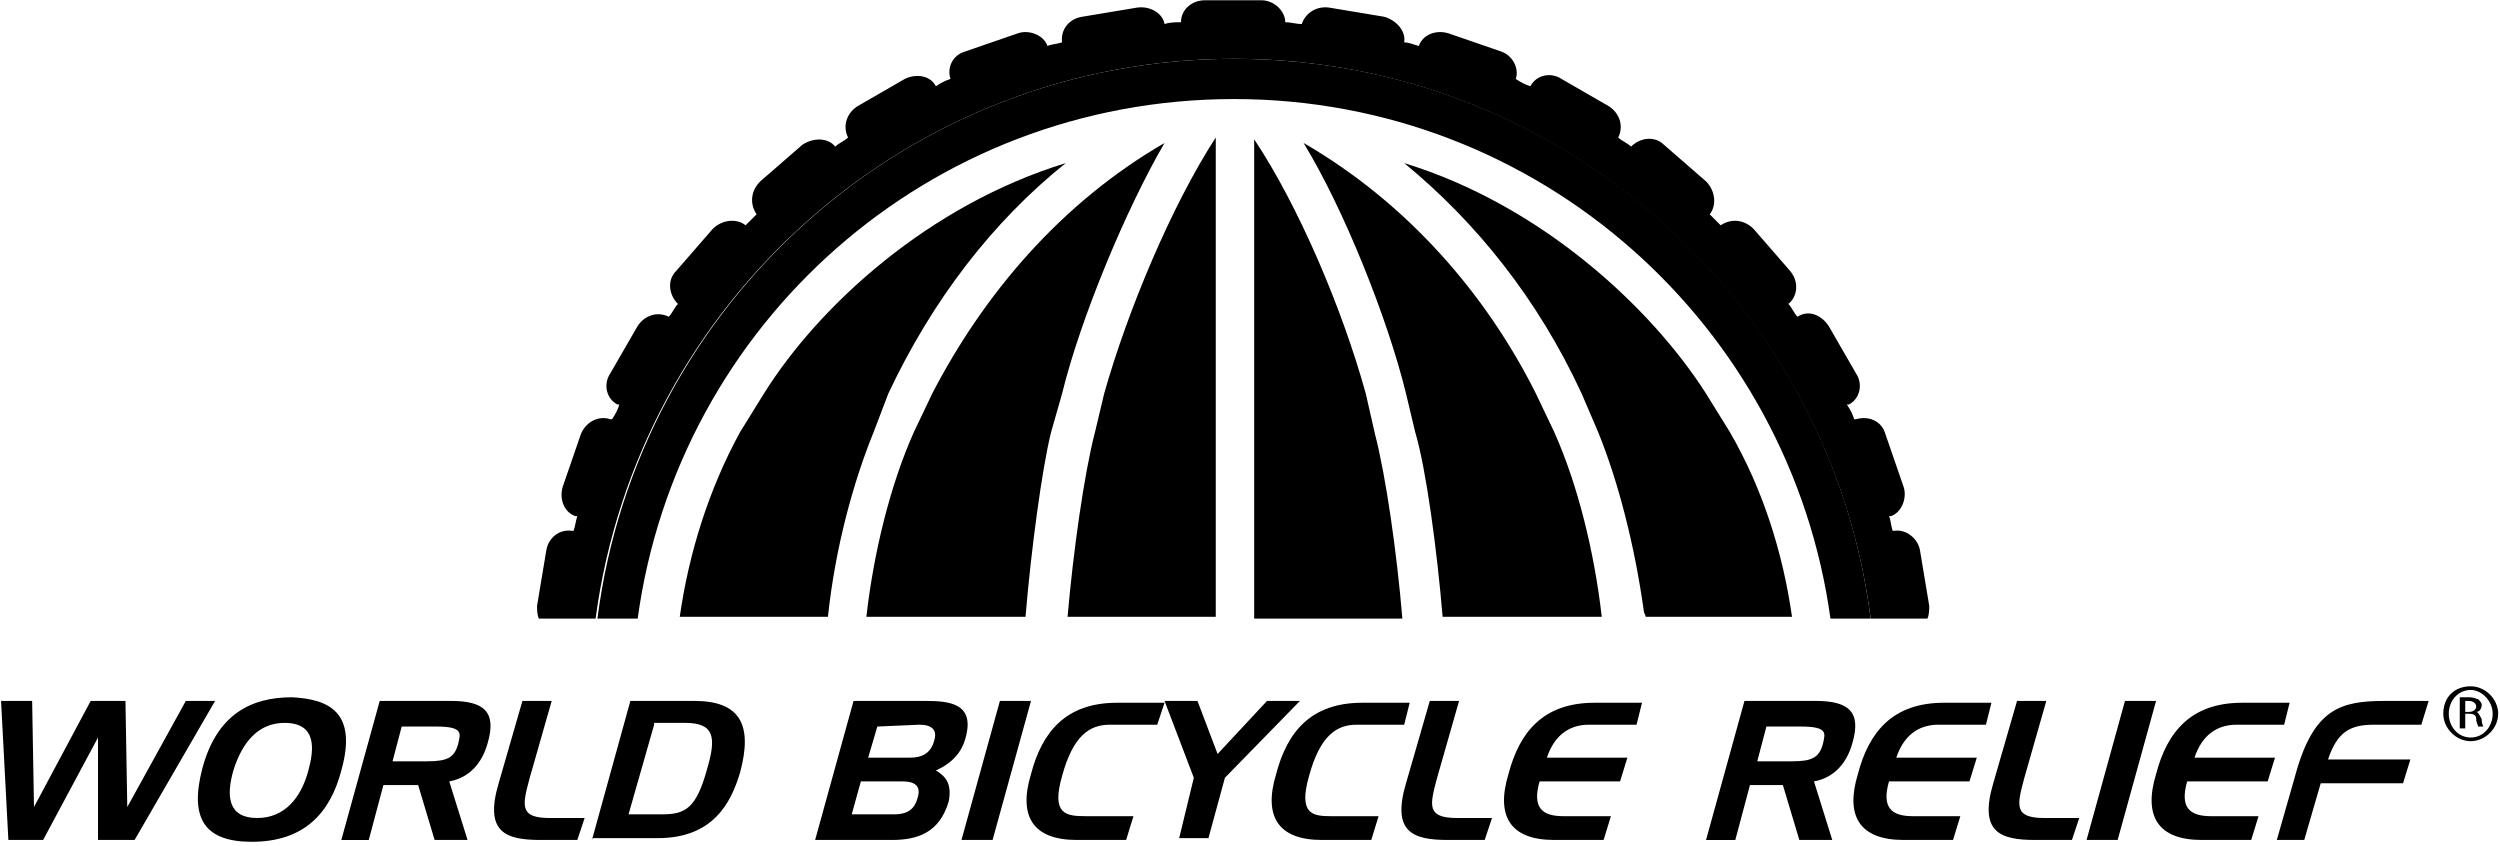
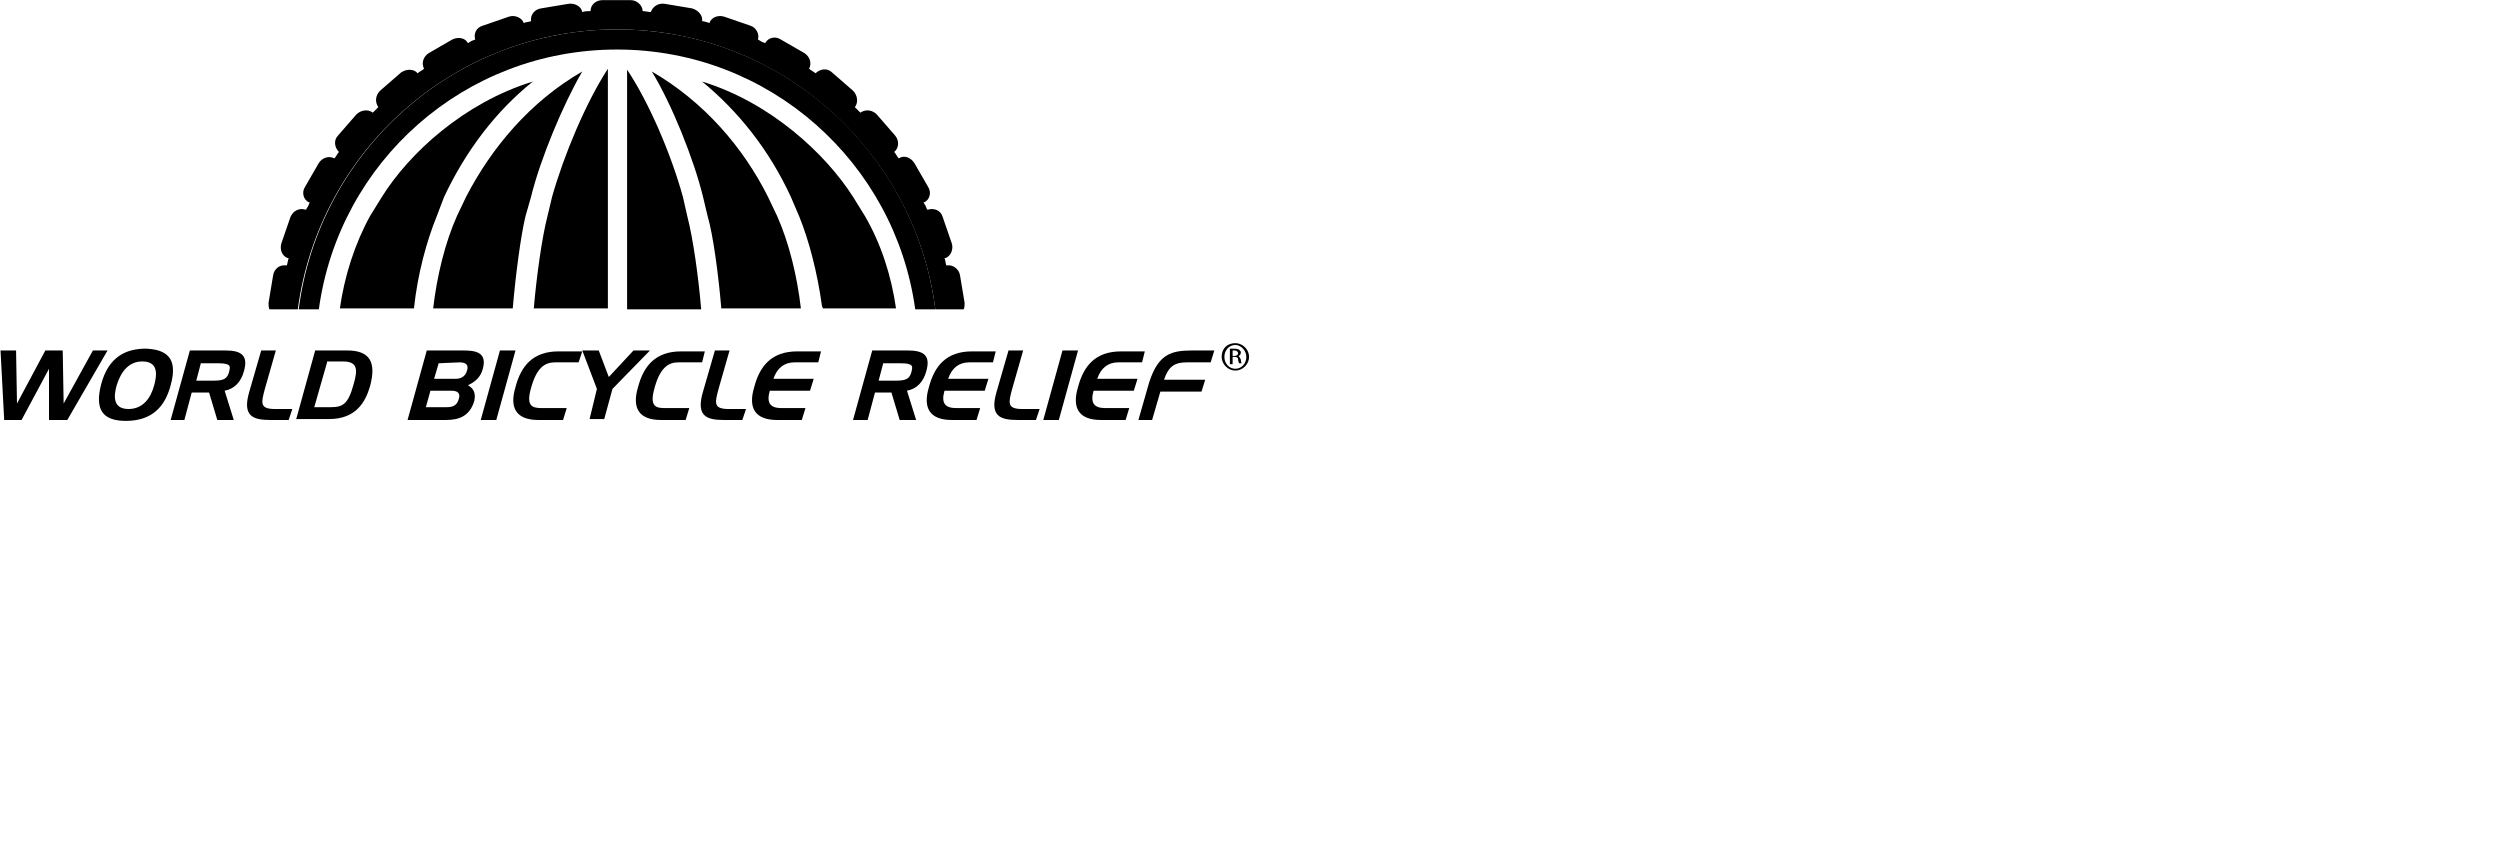
- <svg xmlns="http://www.w3.org/2000/svg" width="399" height="135" viewBox="0 0 399 135">
-   <g transform="translate(-1 -2)" fill="none" fill-rule="evenodd">
+ <svg xmlns="http://www.w3.org/2000/svg" width="100%" height="100%" style="Background-color:rgba(213, 0, 31, 1); transform: scale(0.5);" viewBox="0 0 399 135">
+   <g transform="translate(-1 -2)" fill="none" fill-rule="none">
    <path d="M119.124 71.24l3.796-6.13c8.759-13.723 26.277-30.074 48.175-36.789-11.387 9.343-21.314 21.606-28.321 36.788l-2.628 6.132c-3.212 8.175-6.131 18.686-7.3 29.489h6.424c1.168-10.22 3.796-21.022 7.591-29.49l2.92-6.13c7.883-15.767 20.438-30.365 37.08-40-6.423 10.51-13.43 28.029-16.35 40l-1.46 6.13c-1.46 5.84-3.504 18.979-4.087 29.49h6.423c.876-10.511 2.628-22.774 4.38-29.49l1.46-6.13c3.795-13.723 10.802-30.074 17.81-40.584v76.496h6.423V24.526c7.007 10.51 14.014 26.86 17.81 40.583l1.46 6.132c1.752 6.715 3.504 19.27 4.38 29.489h6.423c-.876-10.511-2.628-23.65-4.38-29.49l-1.46-6.13c-2.92-11.971-9.927-29.49-16.35-40 16.642 9.635 28.905 24.233 37.08 40l2.92 6.13c3.796 8.468 6.423 19.27 7.591 29.49h6.716c0-.292-.292-.584-.292-.876-1.168-10.51-4.088-20.73-7.3-28.613l-2.627-6.132c-7.008-14.89-16.643-27.445-28.322-36.788 21.898 6.715 39.417 22.774 48.176 36.788l3.795 6.132c4.964 9.051 8.175 19.27 9.927 29.489h6.424c-6.424-47.007-46.424-82.92-95.183-82.92-48.759 0-88.759 36.205-95.182 82.92h6.423c1.168-10.22 4.672-20.438 9.635-29.49z" />
    <path d="M197.956 11.387c52.263 0 95.183 39.124 101.606 89.343h9.051c.292-.584.292-1.46.292-2.044l-1.46-8.759c-.292-2.044-2.336-3.504-4.087-3.212h-.292c-.292-.876-.292-1.751-.584-2.335h.292c1.752-.584 2.627-2.92 2.044-4.672l-2.92-8.467c-.584-2.044-2.628-2.92-4.672-2.336h-.292c-.292-.876-.584-1.46-1.168-2.336h.292c1.752-.876 2.336-3.211 1.168-4.963l-4.38-7.591c-1.167-1.752-3.211-2.628-4.963-1.46-.584-.584-.876-1.46-1.46-2.044 1.46-1.168 1.752-3.504.292-5.256l-5.84-6.715c-1.459-1.46-3.503-1.752-5.255-.584l-1.751-1.752c1.167-1.46.876-3.795-.584-5.255l-6.716-5.84c-1.46-1.46-3.795-1.167-5.255.292-.584-.583-1.46-.875-2.044-1.46.876-1.751.292-3.795-1.46-4.963l-7.591-4.38c-1.752-1.167-4.088-.583-4.964 1.168-.875-.292-1.46-.584-2.335-1.167.584-1.752-.584-3.796-2.336-4.38l-8.467-2.92c-2.044-.584-4.088.292-4.672 2.044-.876-.292-1.752-.584-2.336-.584.292-1.752-1.167-3.504-3.211-4.087l-8.76-1.46c-2.043-.292-3.795.876-4.379 2.627-.876 0-1.752-.292-2.628-.292 0-1.751-1.751-3.503-3.795-3.503h-9.051c-2.044 0-3.796 1.46-3.796 3.503-.876 0-1.752 0-2.628.292-.292-1.751-2.335-2.92-4.38-2.627l-8.758 1.46c-2.044.292-3.504 2.043-3.212 4.087-.876.292-1.752.292-2.336.584-.584-1.752-2.92-2.628-4.671-2.044l-8.468 2.92c-2.043.584-2.92 2.628-2.335 4.38-.876.292-1.46.583-2.336 1.167-.876-1.751-3.212-2.043-4.964-1.167l-7.59 4.38c-1.753 1.167-2.337 3.21-1.46 4.963-.585.584-1.46.876-2.044 1.46-1.168-1.46-3.504-1.46-5.256-.293l-6.715 5.84c-1.46 1.46-1.752 3.504-.584 5.255L120 37.956c-1.46-1.168-3.796-.876-5.255.584l-5.84 6.715c-1.46 1.46-1.168 3.796.292 5.256-.584.584-.876 1.46-1.46 2.044-1.752-.876-3.795-.292-4.963 1.46l-4.38 7.59c-1.168 1.753-.584 4.088 1.168 4.964h.292c-.292.876-.584 1.46-1.168 2.336h-.292c-1.752-.584-3.795.292-4.671 2.336l-2.92 8.467c-.584 2.044.292 4.088 2.044 4.672h.292c-.292.875-.292 1.46-.584 2.335h-.292c-2.044-.292-3.796 1.168-4.088 3.212l-1.46 8.76c0 .583 0 1.459.292 2.043h9.051c6.716-50.511 49.927-89.343 101.898-89.343z" fill="#000" fill-rule="nonzero" />
    <path d="M197.956 11.387c-52.263 0-95.182 39.124-101.606 89.343h6.424c6.423-47.007 46.423-82.92 95.182-82.92 48.76 0 88.76 36.205 95.183 82.92h6.423c-6.423-50.511-49.343-89.343-101.606-89.343z" fill="#000" fill-rule="nonzero" />
    <path d="M177.226 64.818l-1.46 6.13c-1.751 6.716-3.503 19.271-4.38 29.49h23.65V23.942c-7.007 10.803-14.014 27.445-17.81 40.876zm41.752 0c-3.796-13.723-10.803-30.073-17.81-40.584v76.496h23.65c-.876-10.511-2.628-22.774-4.38-29.49l-1.46-6.422zm27.153 0c-7.883-15.767-20.438-30.365-37.08-40 6.423 10.51 13.43 28.029 16.35 40l1.46 6.13c1.752 5.84 3.504 18.979 4.38 29.49h25.401c-1.168-10.219-3.795-21.022-7.59-29.49l-2.92-6.13z" fill="#000" fill-rule="nonzero" />
    <path d="M273.285 64.818c-8.76-13.723-26.278-30.073-48.176-36.789 11.387 9.343 21.314 21.606 28.322 36.789l2.627 6.13c3.212 7.884 5.84 18.103 7.3 28.614 0 .292.292.584.292.876h23.357c-1.46-10.219-4.671-20.438-9.927-29.49l-3.795-6.13zm-102.774 0c2.92-11.971 10.219-29.49 16.35-40-16.642 9.635-28.905 24.233-37.08 40l-2.92 6.13c-3.795 8.468-6.423 19.271-7.59 29.49h25.4c.876-10.511 2.628-23.65 4.088-29.49l1.752-6.13z" fill="#000" fill-rule="nonzero" />
    <path d="M142.774 64.818c7.007-14.891 16.642-27.446 28.32-36.789-21.897 6.716-39.415 22.774-48.174 36.789l-3.796 6.13c-4.963 9.052-8.175 19.271-9.635 29.49h23.65c1.168-11.095 4.087-21.606 7.299-29.49l2.336-6.13z" fill="#000" fill-rule="nonzero" />
    <path fill="#000" fill-rule="nonzero" d="M2.336 136.058L1.168 113.869 6.131 113.869 6.423 130.803 15.474 113.869 21.022 113.869 21.314 130.803 30.657 113.869 35.328 113.869 22.482 136.058 16.642 136.058 16.642 119.708 7.883 136.058z" />
    <path d="M55.474 124.964c-1.751 6.715-5.839 11.386-14.306 11.386-7.591 0-9.927-3.795-7.883-11.678 2.335-8.76 7.883-11.387 14.306-11.387 5.84.292 10.511 2.335 7.883 11.679zm-13.43 7.59c4.38 0 7.007-3.21 8.175-7.59.876-3.212 1.46-7.592-3.796-7.592-4.087 0-6.715 2.92-8.175 7.592-1.168 4.087-.876 7.59 3.796 7.59zm13.43 3.504l6.132-22.19h11.387c5.255 0 7.299 1.752 5.84 6.716-.877 3.212-2.92 5.547-6.132 6.131l2.92 9.343h-5.256l-2.628-8.759H62.19l-2.336 8.76h-4.38zm9.635-18.102l-1.46 5.548h5.548c3.212 0 4.38-.584 4.964-2.92.292-1.46.875-2.628-3.504-2.628h-5.548zm28.03 18.102h-5.84c-5.547 0-9.05-1.167-6.715-9.05l3.796-13.14h4.671l-3.504 12.263c-1.167 4.38-1.751 6.424 3.212 6.424h5.548l-1.168 3.503zm2.335 0l6.132-22.19h10.219c7.3 0 9.343 3.796 7.3 11.387-1.46 4.964-4.38 10.511-13.14 10.511h-10.51v.292zm9.927-18.394l-4.087 14.307h5.255c3.796 0 5.548-.876 7.3-7.3 1.46-4.963 1.167-7.299-3.504-7.299h-4.964v.292zm25.694 18.394l6.131-22.19h11.387c3.796 0 8.175.293 6.423 6.132-.583 2.044-2.043 3.796-4.671 4.964 1.46.875 2.628 2.043 2.044 4.963-1.46 4.964-4.964 6.131-9.051 6.131h-12.263zm9.927-18.102l-1.46 4.964h6.715c1.752 0 3.212-.584 3.796-2.628.584-1.752-.292-2.628-2.336-2.628l-6.715.292zm-4.088 14.015h6.716c1.46 0 3.211-.292 3.795-2.628.584-1.752-.292-2.628-2.336-2.628h-6.715l-1.46 5.256z" fill="#000" fill-rule="nonzero" />
    <path fill="#000" fill-rule="nonzero" d="M165.547 113.869L159.416 136.058 154.453 136.058 160.584 113.869z" />
    <path d="M185.693 117.664h-7.59c-3.212 0-5.84 1.752-7.592 8.175-1.752 6.132.584 6.424 3.796 6.424h7.59l-1.167 3.795h-7.883c-7.008 0-9.343-3.795-7.3-10.51 1.752-6.716 5.548-11.387 13.723-11.387h7.591l-1.168 3.503z" fill="#000" fill-rule="nonzero" />
    <path fill="#000" fill-rule="nonzero" d="M191.533 126.131L186.861 113.869 192.117 113.869 195.328 122.336 203.212 113.869 208.467 113.869 196.496 126.131 193.869 135.766 189.197 135.766z" />
    <path d="M225.11 117.664h-7.592c-3.211 0-5.84 1.752-7.591 8.175-1.752 6.132.584 6.424 3.504 6.424h7.59l-1.167 3.795h-7.883c-7.007 0-9.343-3.795-7.3-10.51 1.752-6.716 5.548-11.387 13.723-11.387h7.591l-.876 3.503zm12.846 18.394h-5.84c-5.547 0-9.05-1.167-6.715-9.05l3.796-13.14h4.672l-3.504 12.263c-1.168 4.38-1.752 6.424 3.212 6.424h5.547l-1.168 3.503zm24.234-18.394h-7.591c-3.212 0-5.548 1.752-6.716 5.256h12.847l-1.168 3.795h-12.847c-1.168 4.088.292 5.548 3.796 5.548h7.591l-1.168 3.795h-7.883c-7.007 0-9.343-3.795-7.3-10.51 1.753-6.716 5.548-11.387 13.723-11.387h7.592l-.876 3.503zm11.095 18.394l6.131-22.19h11.387c5.255 0 7.3 1.752 5.84 6.716-.877 3.212-2.92 5.547-6.132 6.131l2.92 9.343h-5.256l-2.628-8.759h-5.255l-2.336 8.76h-4.671zm9.635-18.102l-1.46 5.548h5.547c3.212 0 4.38-.584 4.964-2.92.292-1.46.876-2.628-3.504-2.628h-5.547zm35.036-.292h-7.591c-3.212 0-5.547 1.752-6.715 5.256h12.846l-1.168 3.795h-12.846c-1.168 4.088.292 5.548 3.795 5.548h7.592l-1.168 3.795h-7.883c-7.008 0-9.344-3.795-7.3-10.51 1.752-6.716 5.548-11.387 13.723-11.387h7.591l-.876 3.503zm13.723 18.394h-5.84c-5.547 0-9.05-1.167-6.715-9.05l3.796-13.14h4.671l-3.503 12.263c-1.168 4.38-1.752 6.424 3.211 6.424h5.548l-1.168 3.503z" fill="#000" fill-rule="nonzero" />
    <path fill="#000" fill-rule="nonzero" d="M345.109 113.869L338.978 136.058 334.015 136.058 340.146 113.869z" />
-     <path d="M365.547 117.664h-7.59c-3.212 0-5.548 1.752-6.716 5.256h12.847l-1.168 3.795h-12.847c-1.168 4.088.292 5.548 3.796 5.548h7.59l-1.167 3.795h-7.883c-7.008 0-9.343-3.795-7.3-10.51 1.752-6.716 5.548-11.387 13.723-11.387h7.591l-.876 3.503zm-1.167 18.394l2.92-10.219c2.919-10.803 7.299-11.97 14.306-11.97h7.007l-1.168 3.795h-7.591c-3.796 0-5.84 1.168-7.3 5.548h13.14l-1.168 3.795h-13.14l-2.627 9.051h-4.38zm30.948-24.525c2.336 0 4.38 2.044 4.38 4.38 0 2.335-2.044 4.379-4.38 4.379-2.335 0-4.38-2.044-4.38-4.38 0-2.627 1.753-4.38 4.38-4.38zm0 .584c-2.043 0-3.503 1.752-3.503 3.795 0 2.044 1.46 3.796 3.503 3.796 2.044 0 3.504-1.752 3.504-3.796 0-2.043-1.752-3.795-3.504-3.795zm-.875 6.131h-.876v-4.963h1.46c.875 0 1.167.292 1.46.292.291.292.583.584.583.876 0 .583-.292 1.167-.876 1.167.292 0 .584.584.876 1.168 0 .876.292 1.168.292 1.168h-.876c0-.292-.292-.584-.292-1.168s-.292-.876-1.168-.876h-.583v2.336zm0-2.628h.583c.584 0 1.168-.292 1.168-.875 0-.292-.292-.876-1.168-.876h-.583v1.751z" fill="#000" fill-rule="nonzero" />
+     <path d="M365.547 117.664h-7.59c-3.212 0-5.548 1.752-6.716 5.256h12.847l-1.168 3.795h-12.847c-1.168 4.088.292 5.548 3.796 5.548h7.59l-1.167 3.795h-7.883c-7.008 0-9.343-3.795-7.3-10.51 1.752-6.716 5.548-11.387 13.723-11.387h7.591l-.876 3.503zm-1.167 18.394l2.92-10.219c2.919-10.803 7.299-11.97 14.306-11.97h7.007l-1.168 3.795h-7.591c-3.796 0-5.84 1.168-7.3 5.548h13.14l-1.168 3.795h-13.14l-2.627 9.051h-4.38zm30.948-24.525c2.336 0 4.38 2.044 4.38 4.38 0 2.335-2.044 4.379-4.38 4.379-2.335 0-4.38-2.044-4.38-4.38 0-2.627 1.753-4.38 4.38-4.38zm0 .584c-2.043 0-3.503 1.752-3.503 3.795 0 2.044 1.46 3.796 3.503 3.796 2.044 0 3.504-1.752 3.504-3.796 0-2.043-1.752-3.795-3.504-3.795zm-.875 6.131h-.876v-4.963h1.46c.875 0 1.167.292 1.46.292.291.292.583.584.583.876 0 .583-.292 1.167-.876 1.167.292 0 .584.584.876 1.168 0 .876.292 1.168.292 1.168h-.876c0-.292-.292-.584-.292-1.168s-.292-.876-1.168-.876h-.583v2.336zm0-2.628h.583c.584 0 1.168-.292 1.168-.875 0-.292-.292-.876-1.168-.876h-.583v1.751z" fill="#000" fill-rule="#000" />
  </g>
</svg>
